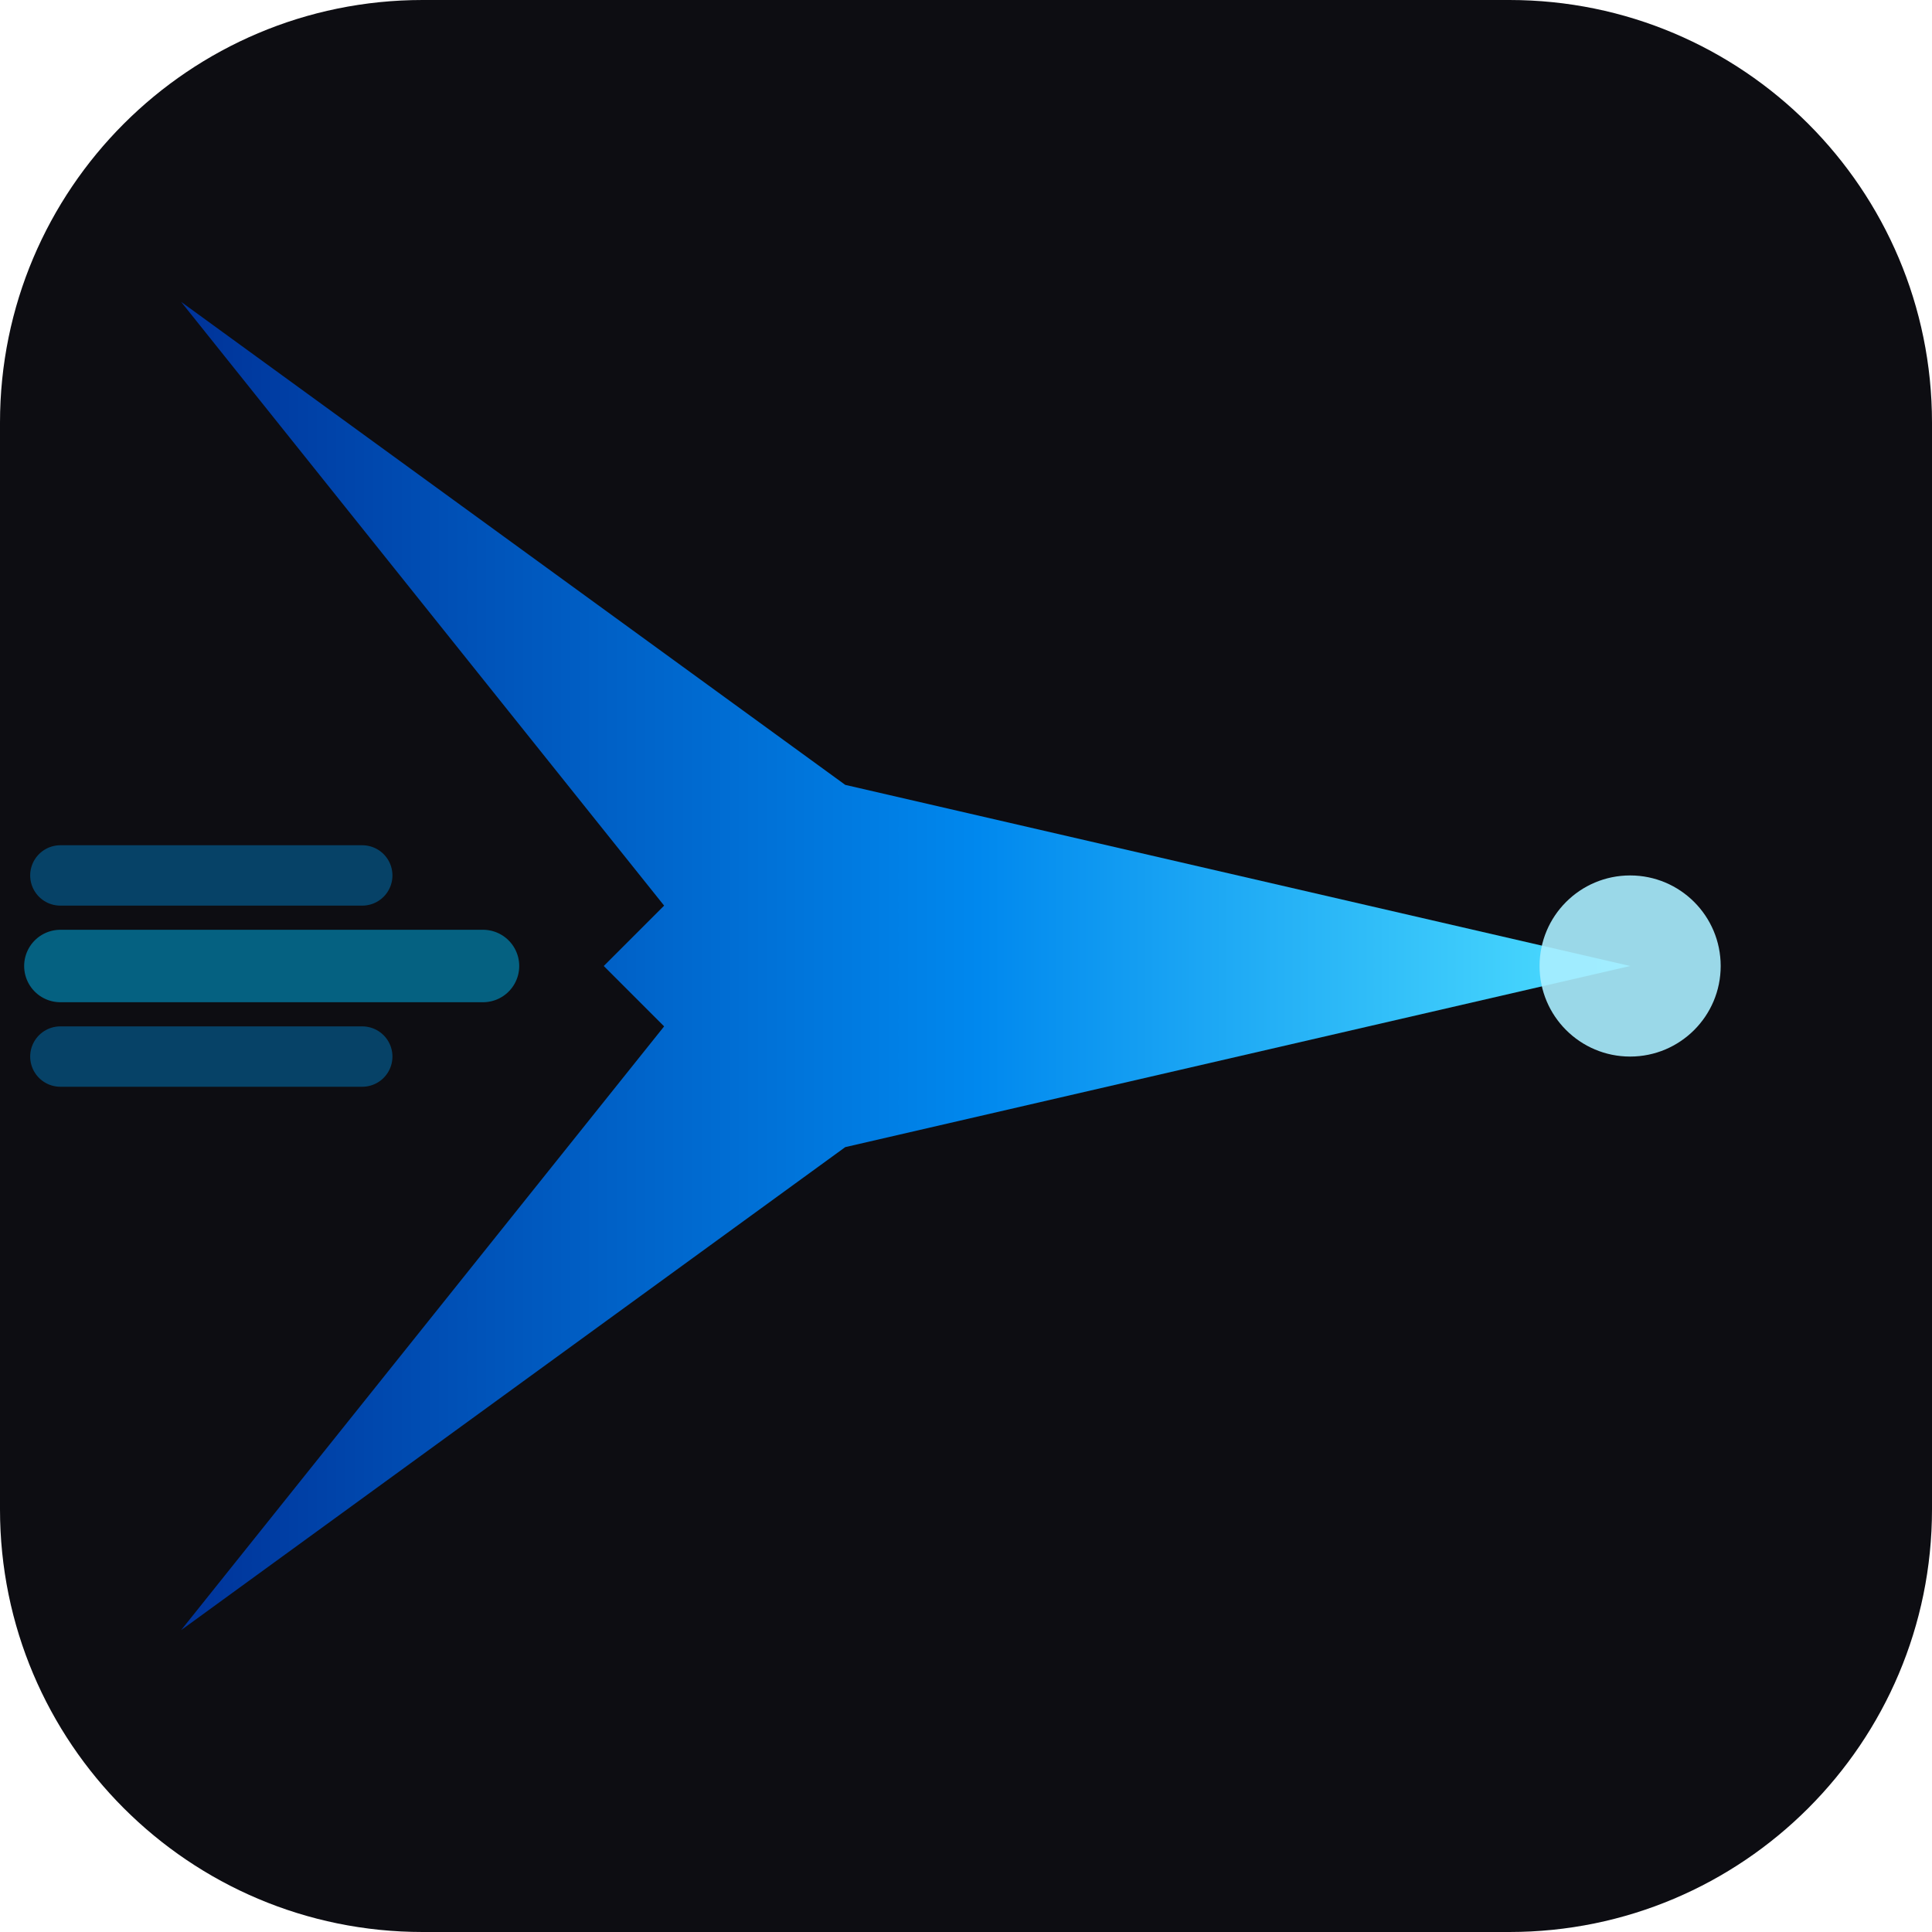
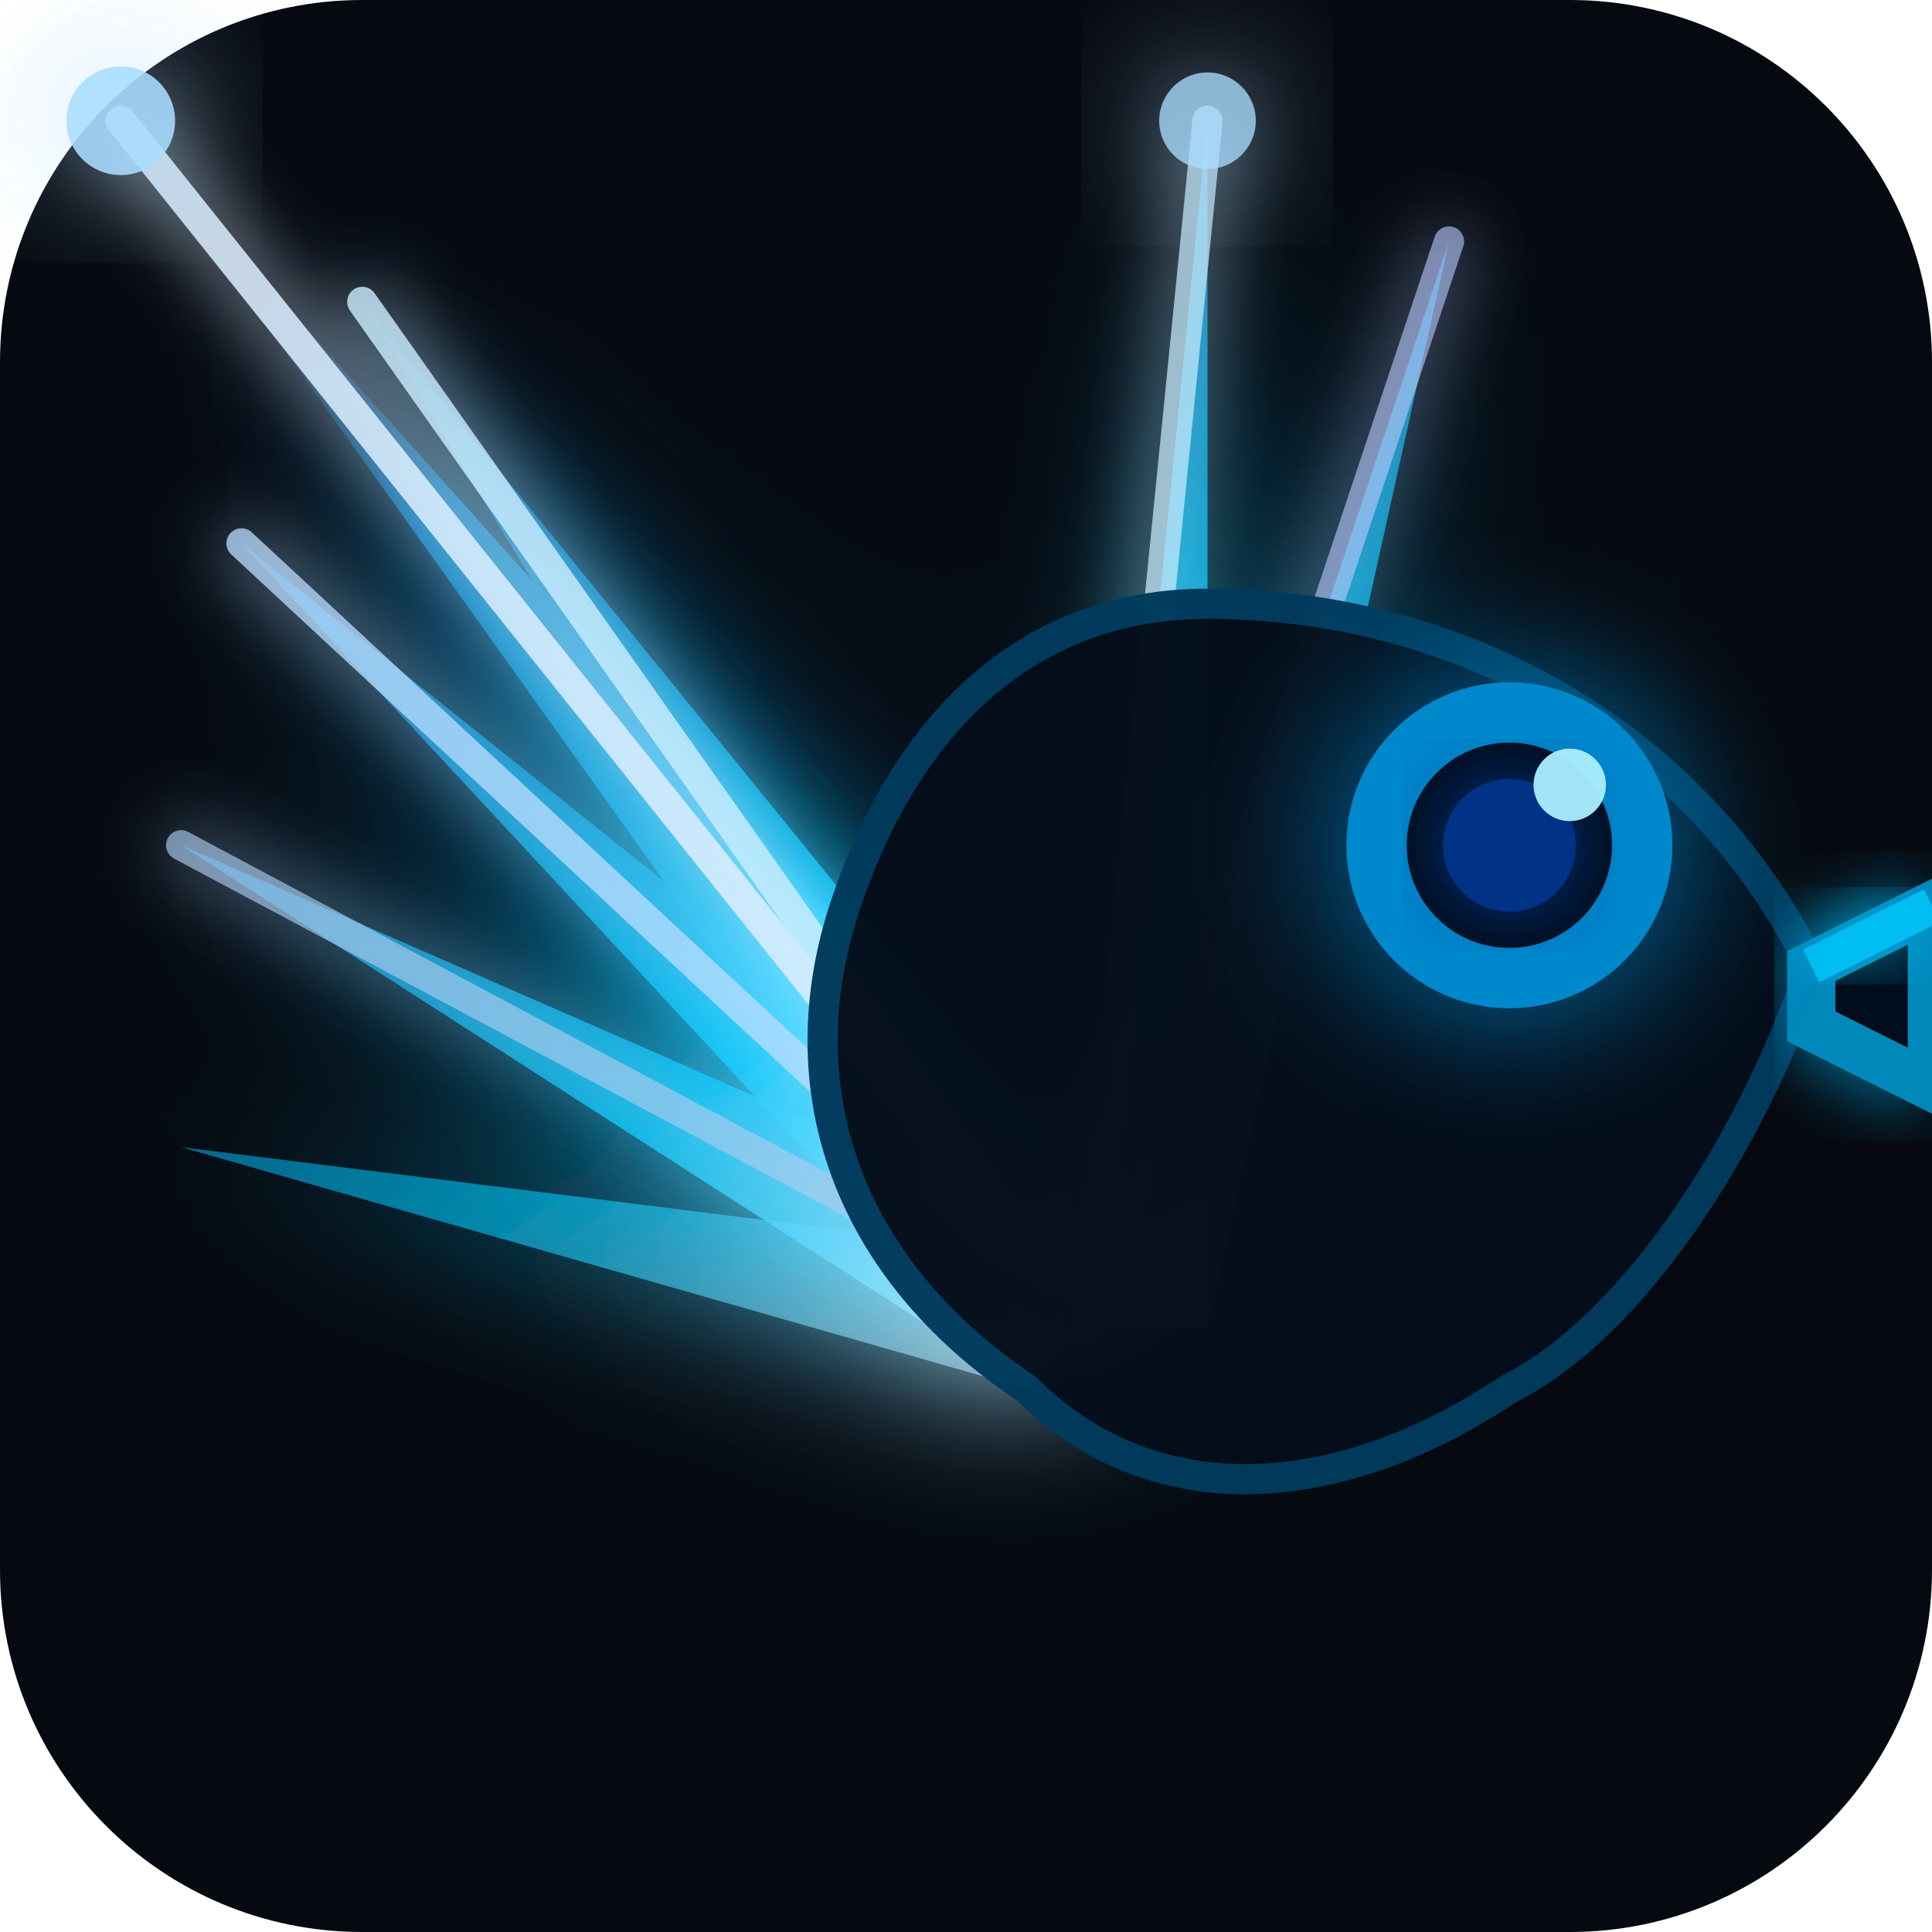
<svg xmlns="http://www.w3.org/2000/svg" viewBox="0 0 32 32">
  <defs>
-     <linearGradient id="g" x1="27" y1="16" x2="3" y2="16" gradientUnits="userSpaceOnUse">
-       <stop offset="0%" stop-color="#50E0FF" />
-       <stop offset="45%" stop-color="#0088EE" />
-       <stop offset="100%" stop-color="#003399" />
+     <linearGradient id="fg" x1="18" y1="22" x2="5" y2="3" gradientUnits="userSpaceOnUse">
+       <stop offset="0%" stop-color="#CCEEFF" />
+       <stop offset="30%" stop-color="#00CCFF" />
+       <stop offset="75%" stop-color="#0077BB" />
+       <stop offset="100%" stop-color="#002266" stop-opacity="0" />
    </linearGradient>
+     <filter id="gw" x="-200%" y="-200%" width="500%" height="500%">
+       <feGaussianBlur stdDeviation="3" />
+     </filter>
+     <filter id="gm" x="-80%" y="-80%" width="260%" height="260%">
+       <feGaussianBlur stdDeviation="1.2" result="b" />
+       <feMerge>
+         <feMergeNode in="b" />
+         <feMergeNode in="SourceGraphic" />
+       </feMerge>
+     </filter>
+     <filter id="gs" x="-30%" y="-30%" width="160%" height="160%">
+       <feGaussianBlur stdDeviation="0.6" result="b" />
+       <feMerge>
+         <feMergeNode in="b" />
+         <feMergeNode in="SourceGraphic" />
+       </feMerge>
+     </filter>
  </defs>
-   <rect width="32" height="32" rx="7" fill="#0D0D12" />
-   <line x1="1" y1="14.5" x2="6" y2="14.5" stroke="#0077BB" stroke-width="1" stroke-linecap="round" opacity="0.5" />
-   <line x1="1" y1="16" x2="8" y2="16" stroke="#0099CC" stroke-width="1.2" stroke-linecap="round" opacity="0.6" />
-   <line x1="1" y1="17.5" x2="6" y2="17.5" stroke="#0077BB" stroke-width="1" stroke-linecap="round" opacity="0.5" />
-   <path d="M27,16 L14,13 L3,5 L11,15 L10,16 L11,17 L3,27 L14,19 Z" fill="url(#g)" />
-   <circle cx="27" cy="16" r="1.5" fill="#AAEEFF" opacity="0.9" />
+   <rect width="32" height="32" rx="6" fill="#06090F" />
+   <g fill="#0066AA" opacity="0.25" filter="url(#gw)">
+     <polygon points="19,21 2,2 17,23" />
+     <polygon points="19,21 6,5 17,23" />
+     <polygon points="19,21 4,9 17,23" />
+     <polygon points="19,21 3,14 17,23" />
+     <polygon points="20,22 20,2 18,22" />
+     <polygon points="20,22 24,4 18,22" />
+   </g>
+   <g filter="url(#gm)">
+     <polygon points="19,21 2,2 17,23" fill="url(#fg)" opacity="0.92" />
+     <polygon points="19,21 6,5 17,23" fill="url(#fg)" opacity="0.88" />
+     <polygon points="19,21 4,9 17,23" fill="url(#fg)" opacity="0.85" />
+     <polygon points="19,21 3,14 17,23" fill="url(#fg)" opacity="0.78" />
+     <polygon points="20,22 20,2 18,22" fill="url(#fg)" opacity="0.80" />
+     <polygon points="20,22 24,4 18,22" fill="url(#fg)" opacity="0.70" />
+     <polygon points="19,21 3,19 17,23" fill="url(#fg)" opacity="0.58" />
+   </g>
+   <g stroke-linecap="round" filter="url(#gs)">
+     <line x1="18" y1="22" x2="2" y2="2" stroke="#DDEEFF" stroke-width="0.5" opacity="0.85" />
+     <line x1="18" y1="22" x2="6" y2="5" stroke="#CCEEFF" stroke-width="0.5" opacity="0.80" />
+     <line x1="18" y1="22" x2="4" y2="9" stroke="#BBDDFF" stroke-width="0.5" opacity="0.75" />
+     <line x1="18" y1="22" x2="3" y2="14" stroke="#AACCEE" stroke-width="0.5" opacity="0.65" />
+     <line x1="18" y1="22" x2="20" y2="2" stroke="#CCEEFF" stroke-width="0.5" opacity="0.70" />
+     <line x1="18" y1="22" x2="24" y2="4" stroke="#BBCCFF" stroke-width="0.5" opacity="0.60" />
+   </g>
+   <path d="M30,16 C28,12 24,10 20,10 C17,10 15,12 14,15 C13,18 14,21 17,23 C19,25 22,25 25,23 C27,22 29,19 30,16 Z" fill="#040D1A" stroke="#003A5C" stroke-width="0.5" opacity="0.98" />
+   <path d="M30,16 L32,15 L32,18 L30,17 Z" fill="#040D1A" stroke="#0088BB" stroke-width="0.8" filter="url(#gs)" />
+   <line x1="30" y1="16" x2="32" y2="15" stroke="#00CCFF" stroke-width="0.6" opacity="0.8" filter="url(#gs)" />
+   <circle cx="25" cy="14" r="2.2" fill="#040D1A" stroke="#0088CC" stroke-width="1" filter="url(#gm)" />
+   <circle cx="25" cy="14" r="1.1" fill="#003388" filter="url(#gs)" />
+   <circle cx="26" cy="13" r="0.6" fill="#AAEEFF" opacity="0.95" />
+   <circle cx="2" cy="2" r="0.9" fill="#AADDFF" opacity="0.9" filter="url(#gm)" />
+   <circle cx="20" cy="2" r="0.8" fill="#AADDFF" opacity="0.8" filter="url(#gm)" />
</svg>
